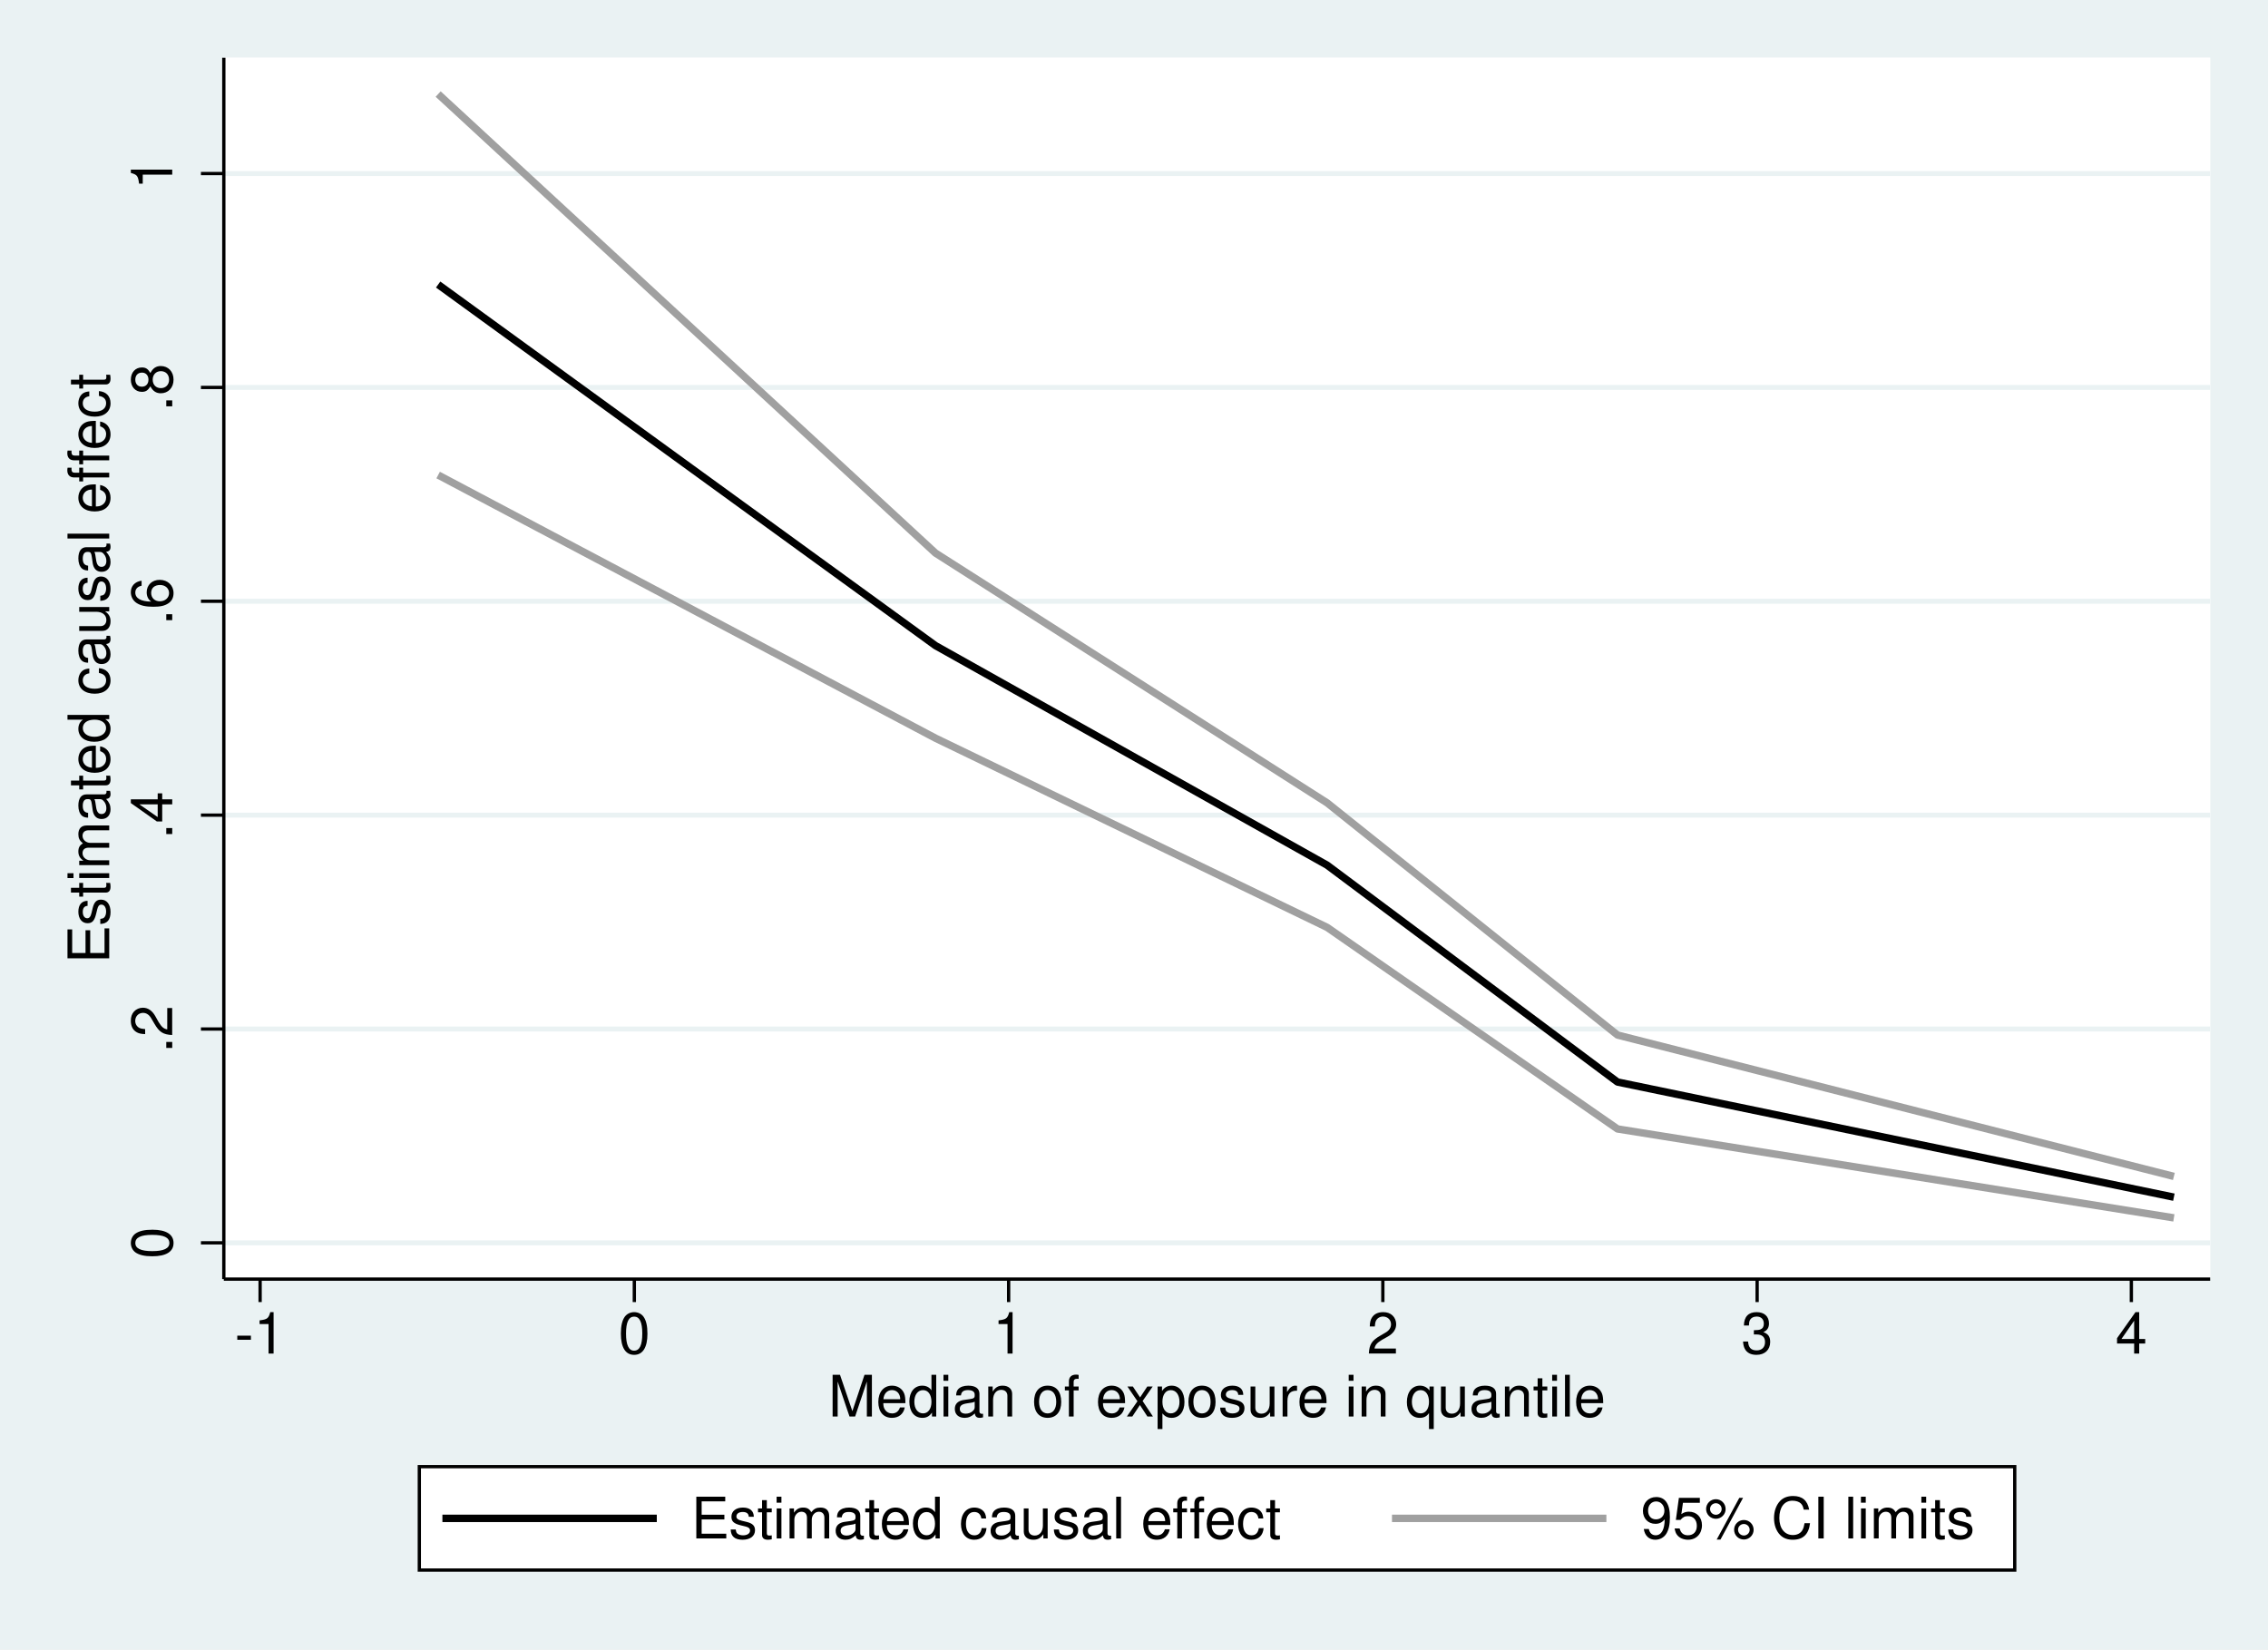
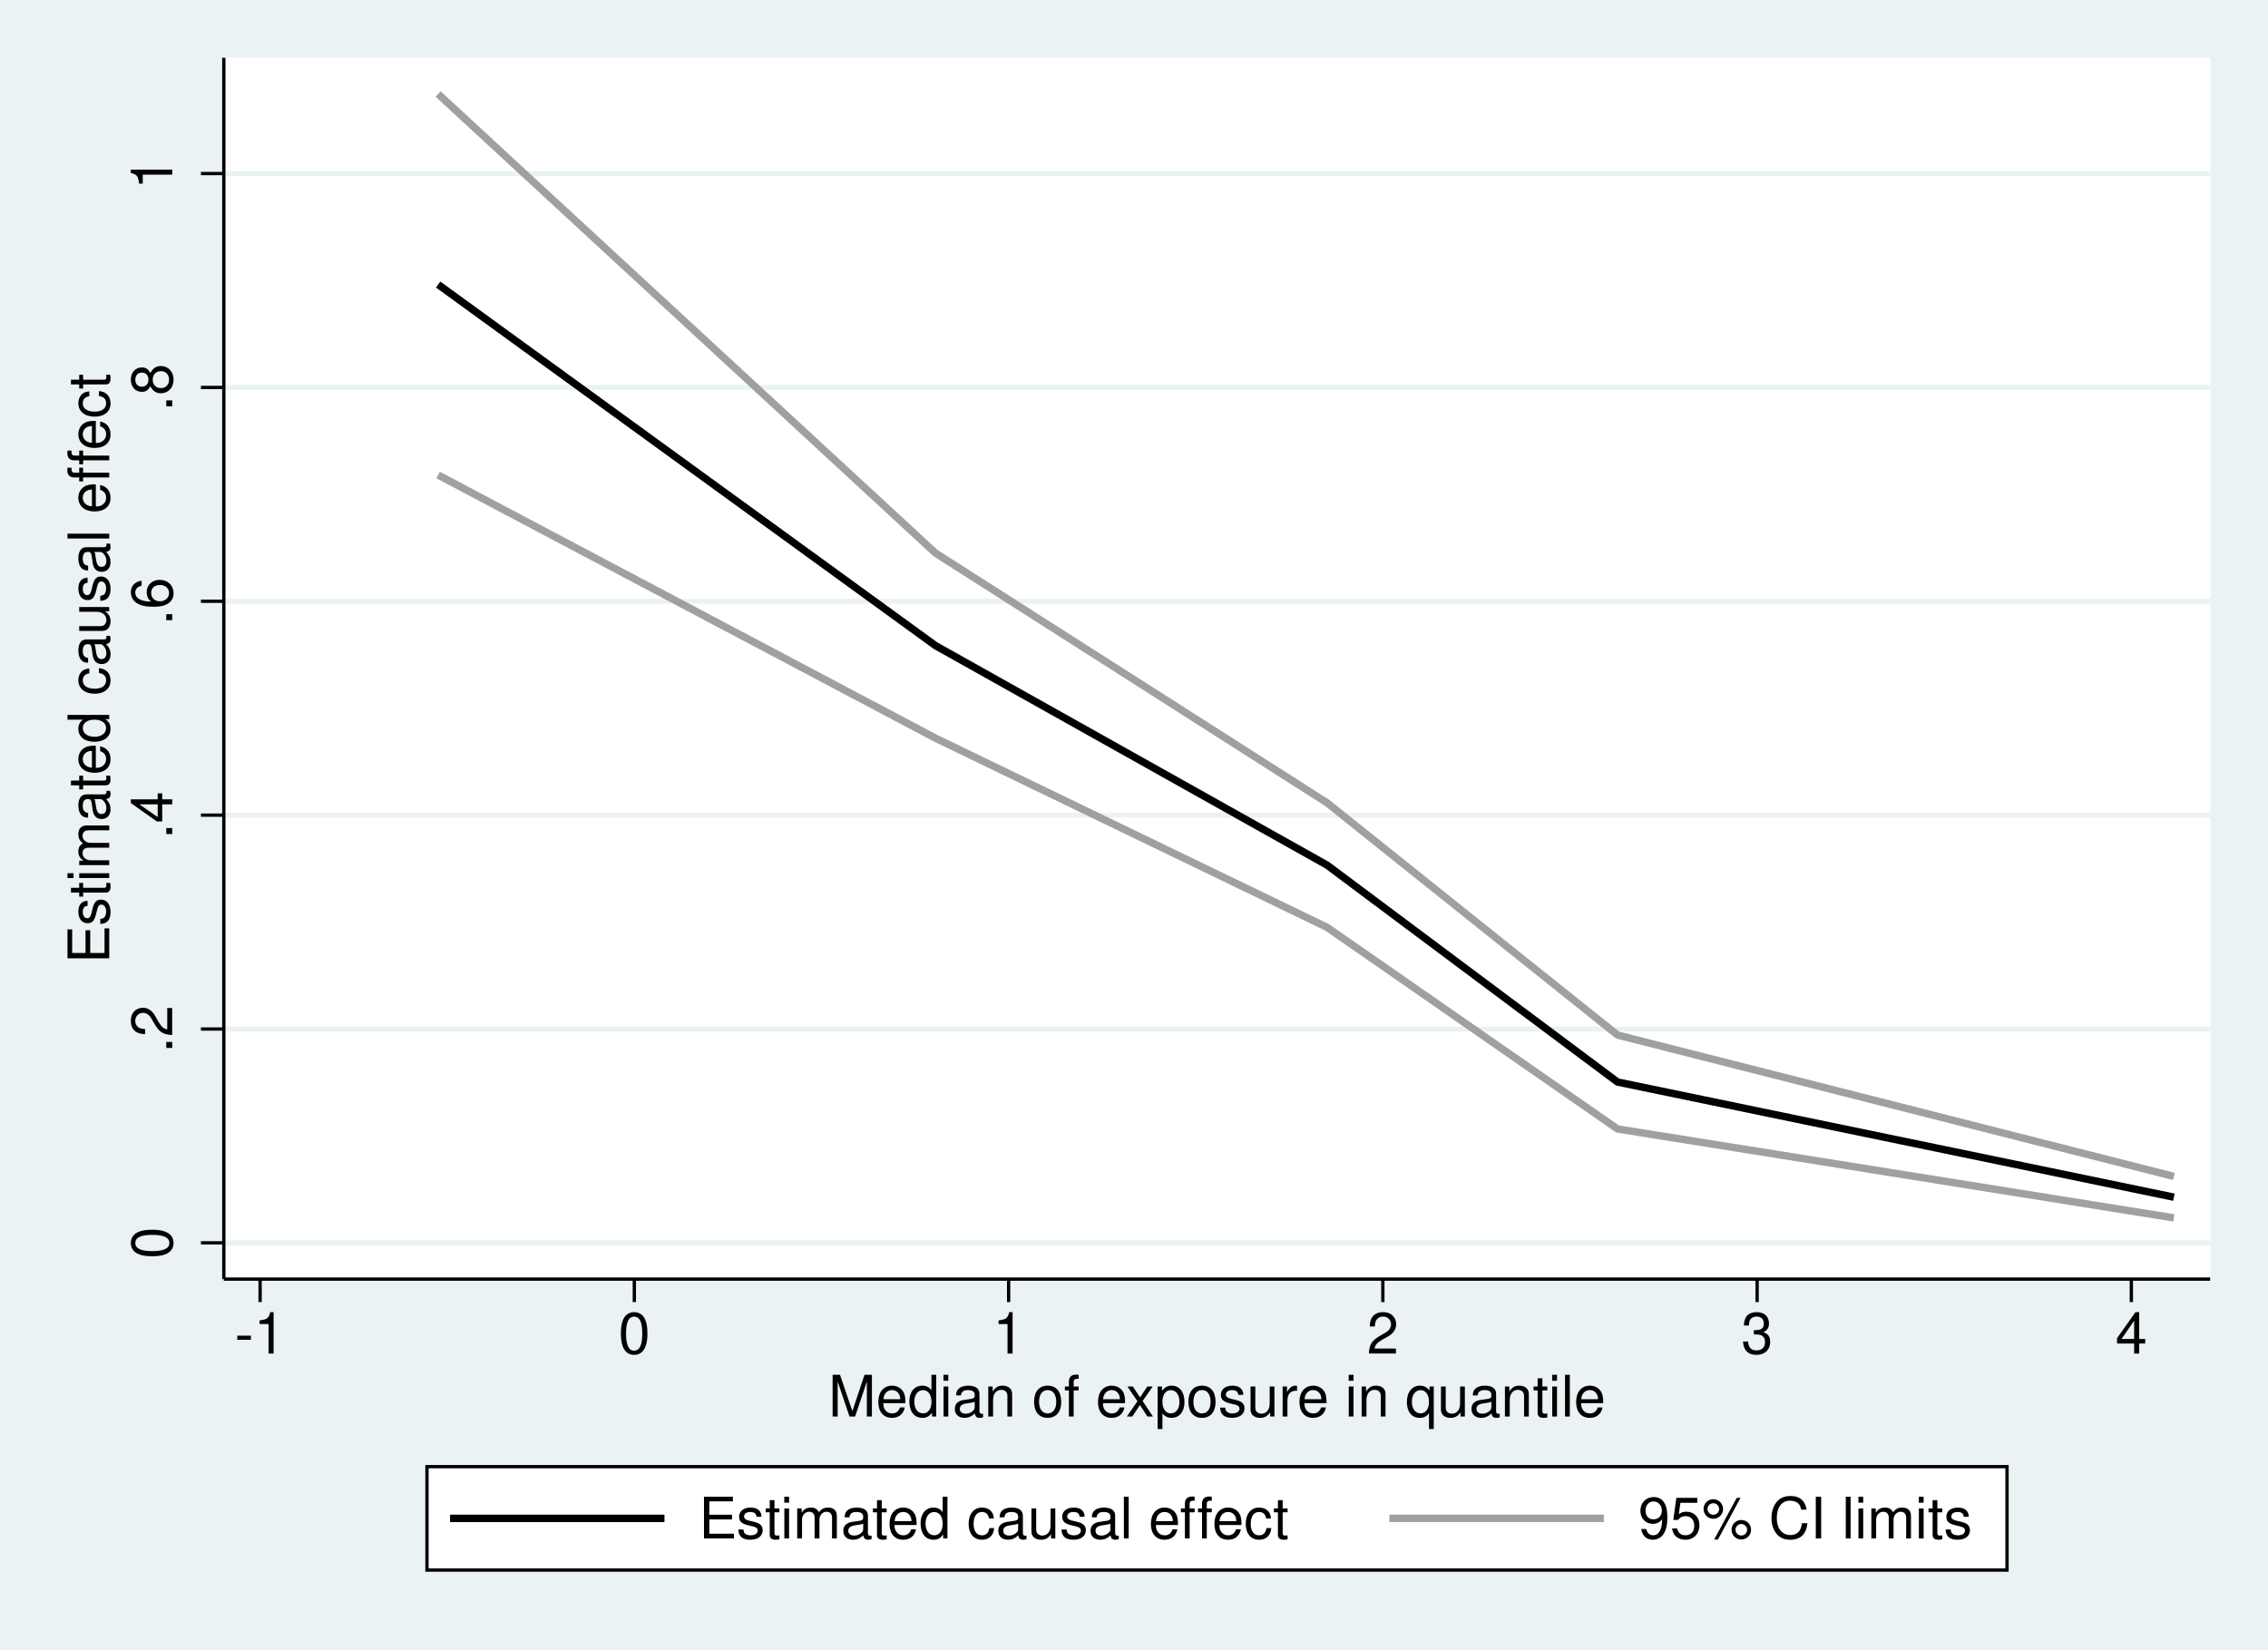
<svg xmlns="http://www.w3.org/2000/svg" version="1.1" width="5.500in" height="4.000in" viewBox="0 0 3960 2880">
  <rect x="0" y="0" width="3960" height="2880" style="fill:#EAF2F3;stroke:none" />
  <rect x="0.00" y="0.00" width="3959.88" height="2880.00" style="fill:#EAF2F3" />
  <rect x="2.88" y="2.88" width="3954.12" height="2874.24" style="fill:none;stroke:#EAF2F3;stroke-width:5.76" />
  <rect x="390.80" y="100.86" width="3468.22" height="2132.77" style="fill:#FFFFFF" />
  <rect x="393.68" y="103.74" width="3462.46" height="2127.01" style="fill:none;stroke:#FFFFFF;stroke-width:5.76" />
  <line x1="390.80" y1="2170.27" x2="3859.02" y2="2170.27" style="stroke:#EAF2F3;stroke-width:8.64" />
  <line x1="390.80" y1="1796.91" x2="3859.02" y2="1796.91" style="stroke:#EAF2F3;stroke-width:8.64" />
  <line x1="390.80" y1="1423.42" x2="3859.02" y2="1423.42" style="stroke:#EAF2F3;stroke-width:8.64" />
  <line x1="390.80" y1="1049.93" x2="3859.02" y2="1049.93" style="stroke:#EAF2F3;stroke-width:8.64" />
  <line x1="390.80" y1="676.56" x2="3859.02" y2="676.56" style="stroke:#EAF2F3;stroke-width:8.64" />
  <line x1="390.80" y1="303.07" x2="3859.02" y2="303.07" style="stroke:#EAF2F3;stroke-width:8.64" />
  <path d=" M765.02 496.87 L1633.38 1127.40 L2317.22 1510.79 L2824.22 1889.47 L3795.66 2090.57" stroke-linejoin="round" style="fill:none;stroke:#000000;stroke-width:12.96" />
  <path d=" M765.02 829.52 L1633.38 1289.02 L2317.22 1619.44 L2824.22 1971.40 L3795.66 2126.71" stroke-linejoin="round" style="fill:none;stroke:#A0A0A0;stroke-width:12.96" />
  <path d=" M765.02 164.22 L1633.38 965.78 L2317.22 1402.01 L2824.22 1807.43 L3795.66 2054.31" stroke-linejoin="round" style="fill:none;stroke:#A0A0A0;stroke-width:12.96" />
  <line x1="390.80" y1="2233.63" x2="390.80" y2="100.86" style="stroke:#000000;stroke-width:5.76" />
  <line x1="390.80" y1="2170.27" x2="350.83" y2="2170.27" style="stroke:#000000;stroke-width:5.76" />
  <text x="300.72" y="2170.27" style="font-family:'Helvetica';font-size:99.99px;fill:#000000" transform="rotate(-90 300.72,2170.27)" text-anchor="middle">0</text>
  <line x1="390.80" y1="1796.91" x2="350.83" y2="1796.91" style="stroke:#000000;stroke-width:5.76" />
  <text x="300.72" y="1796.91" style="font-family:'Helvetica';font-size:99.99px;fill:#000000" transform="rotate(-90 300.72,1796.91)" text-anchor="middle">.2</text>
  <line x1="390.80" y1="1423.42" x2="350.83" y2="1423.42" style="stroke:#000000;stroke-width:5.76" />
  <text x="300.72" y="1423.42" style="font-family:'Helvetica';font-size:99.99px;fill:#000000" transform="rotate(-90 300.72,1423.42)" text-anchor="middle">.4</text>
  <line x1="390.80" y1="1049.93" x2="350.83" y2="1049.93" style="stroke:#000000;stroke-width:5.76" />
  <text x="300.72" y="1049.93" style="font-family:'Helvetica';font-size:99.99px;fill:#000000" transform="rotate(-90 300.72,1049.93)" text-anchor="middle">.6</text>
  <line x1="390.80" y1="676.56" x2="350.83" y2="676.56" style="stroke:#000000;stroke-width:5.76" />
  <text x="300.72" y="676.56" style="font-family:'Helvetica';font-size:99.99px;fill:#000000" transform="rotate(-90 300.72,676.56)" text-anchor="middle">.8</text>
  <line x1="390.80" y1="303.07" x2="350.83" y2="303.07" style="stroke:#000000;stroke-width:5.76" />
  <text x="300.72" y="303.07" style="font-family:'Helvetica';font-size:99.99px;fill:#000000" transform="rotate(-90 300.72,303.07)" text-anchor="middle">1</text>
  <text x="190.71" y="1167.25" style="font-family:'Helvetica';font-size:99.99px;fill:#000000" transform="rotate(-90 190.71,1167.25)" text-anchor="middle">Estimated causal effect</text>
  <line x1="390.80" y1="2233.63" x2="3859.02" y2="2233.63" style="stroke:#000000;stroke-width:5.76" />
  <line x1="454.16" y1="2233.63" x2="454.16" y2="2273.73" style="stroke:#000000;stroke-width:5.76" />
  <text x="454.16" y="2363.59" style="font-family:'Helvetica';font-size:99.99px;fill:#000000" text-anchor="middle">-1</text>
  <line x1="1107.56" y1="2233.63" x2="1107.56" y2="2273.73" style="stroke:#000000;stroke-width:5.76" />
  <text x="1107.56" y="2363.59" style="font-family:'Helvetica';font-size:99.99px;fill:#000000" text-anchor="middle">0</text>
  <line x1="1761.09" y1="2233.63" x2="1761.09" y2="2273.73" style="stroke:#000000;stroke-width:5.76" />
  <text x="1761.09" y="2363.59" style="font-family:'Helvetica';font-size:99.99px;fill:#000000" text-anchor="middle">1</text>
  <line x1="2414.49" y1="2233.63" x2="2414.49" y2="2273.73" style="stroke:#000000;stroke-width:5.76" />
  <text x="2414.49" y="2363.59" style="font-family:'Helvetica';font-size:99.99px;fill:#000000" text-anchor="middle">2</text>
  <line x1="3068.01" y1="2233.63" x2="3068.01" y2="2273.73" style="stroke:#000000;stroke-width:5.76" />
  <text x="3068.01" y="2363.59" style="font-family:'Helvetica';font-size:99.99px;fill:#000000" text-anchor="middle">3</text>
  <line x1="3721.41" y1="2233.63" x2="3721.41" y2="2273.73" style="stroke:#000000;stroke-width:5.76" />
  <text x="3721.41" y="2363.59" style="font-family:'Helvetica';font-size:99.99px;fill:#000000" text-anchor="middle">4</text>
  <text x="2124.91" y="2473.60" style="font-family:'Helvetica';font-size:99.99px;fill:#000000" text-anchor="middle">Median of exposure in quantile</text>
-   <rect x="729.26" y="2558.24" width="2791.43" height="186.37" style="fill:#FFFFFF" />
-   <rect x="732.14" y="2561.12" width="2785.67" height="180.61" style="fill:none;stroke:#000000;stroke-width:5.76" />
-   <line x1="772.45" y1="2651.43" x2="1146.79" y2="2651.43" style="stroke:#000000;stroke-width:12.96" />
-   <line x1="2430.45" y1="2651.43" x2="2804.79" y2="2651.43" style="stroke:#A0A0A0;stroke-width:12.96" />
-   <text x="1206.81" y="2686.46" style="font-family:'Helvetica';font-size:99.99px;fill:#000000">Estimated causal effect</text>
-   <text x="2864.81" y="2686.46" style="font-family:'Helvetica';font-size:99.99px;fill:#000000">95% CI limits</text>
+   <rect x="742.62" y="2558.24" width="2764.58" height="186.37" style="fill:#FFFFFF" />
+   <rect x="745.50" y="2561.12" width="2758.82" height="180.61" style="fill:none;stroke:#000000;stroke-width:5.76" />
+   <line x1="785.81" y1="2651.43" x2="1160.16" y2="2651.43" style="stroke:#000000;stroke-width:12.96" />
+   <line x1="2425.87" y1="2651.43" x2="2800.34" y2="2651.43" style="stroke:#A0A0A0;stroke-width:12.96" />
+   <text x="1220.18" y="2686.46" style="font-family:'Helvetica';font-size:99.99px;fill:#000000">Estimated causal effect</text>
+   <text x="2860.36" y="2686.46" style="font-family:'Helvetica';font-size:99.99px;fill:#000000">95% CI limits</text>
</svg>
